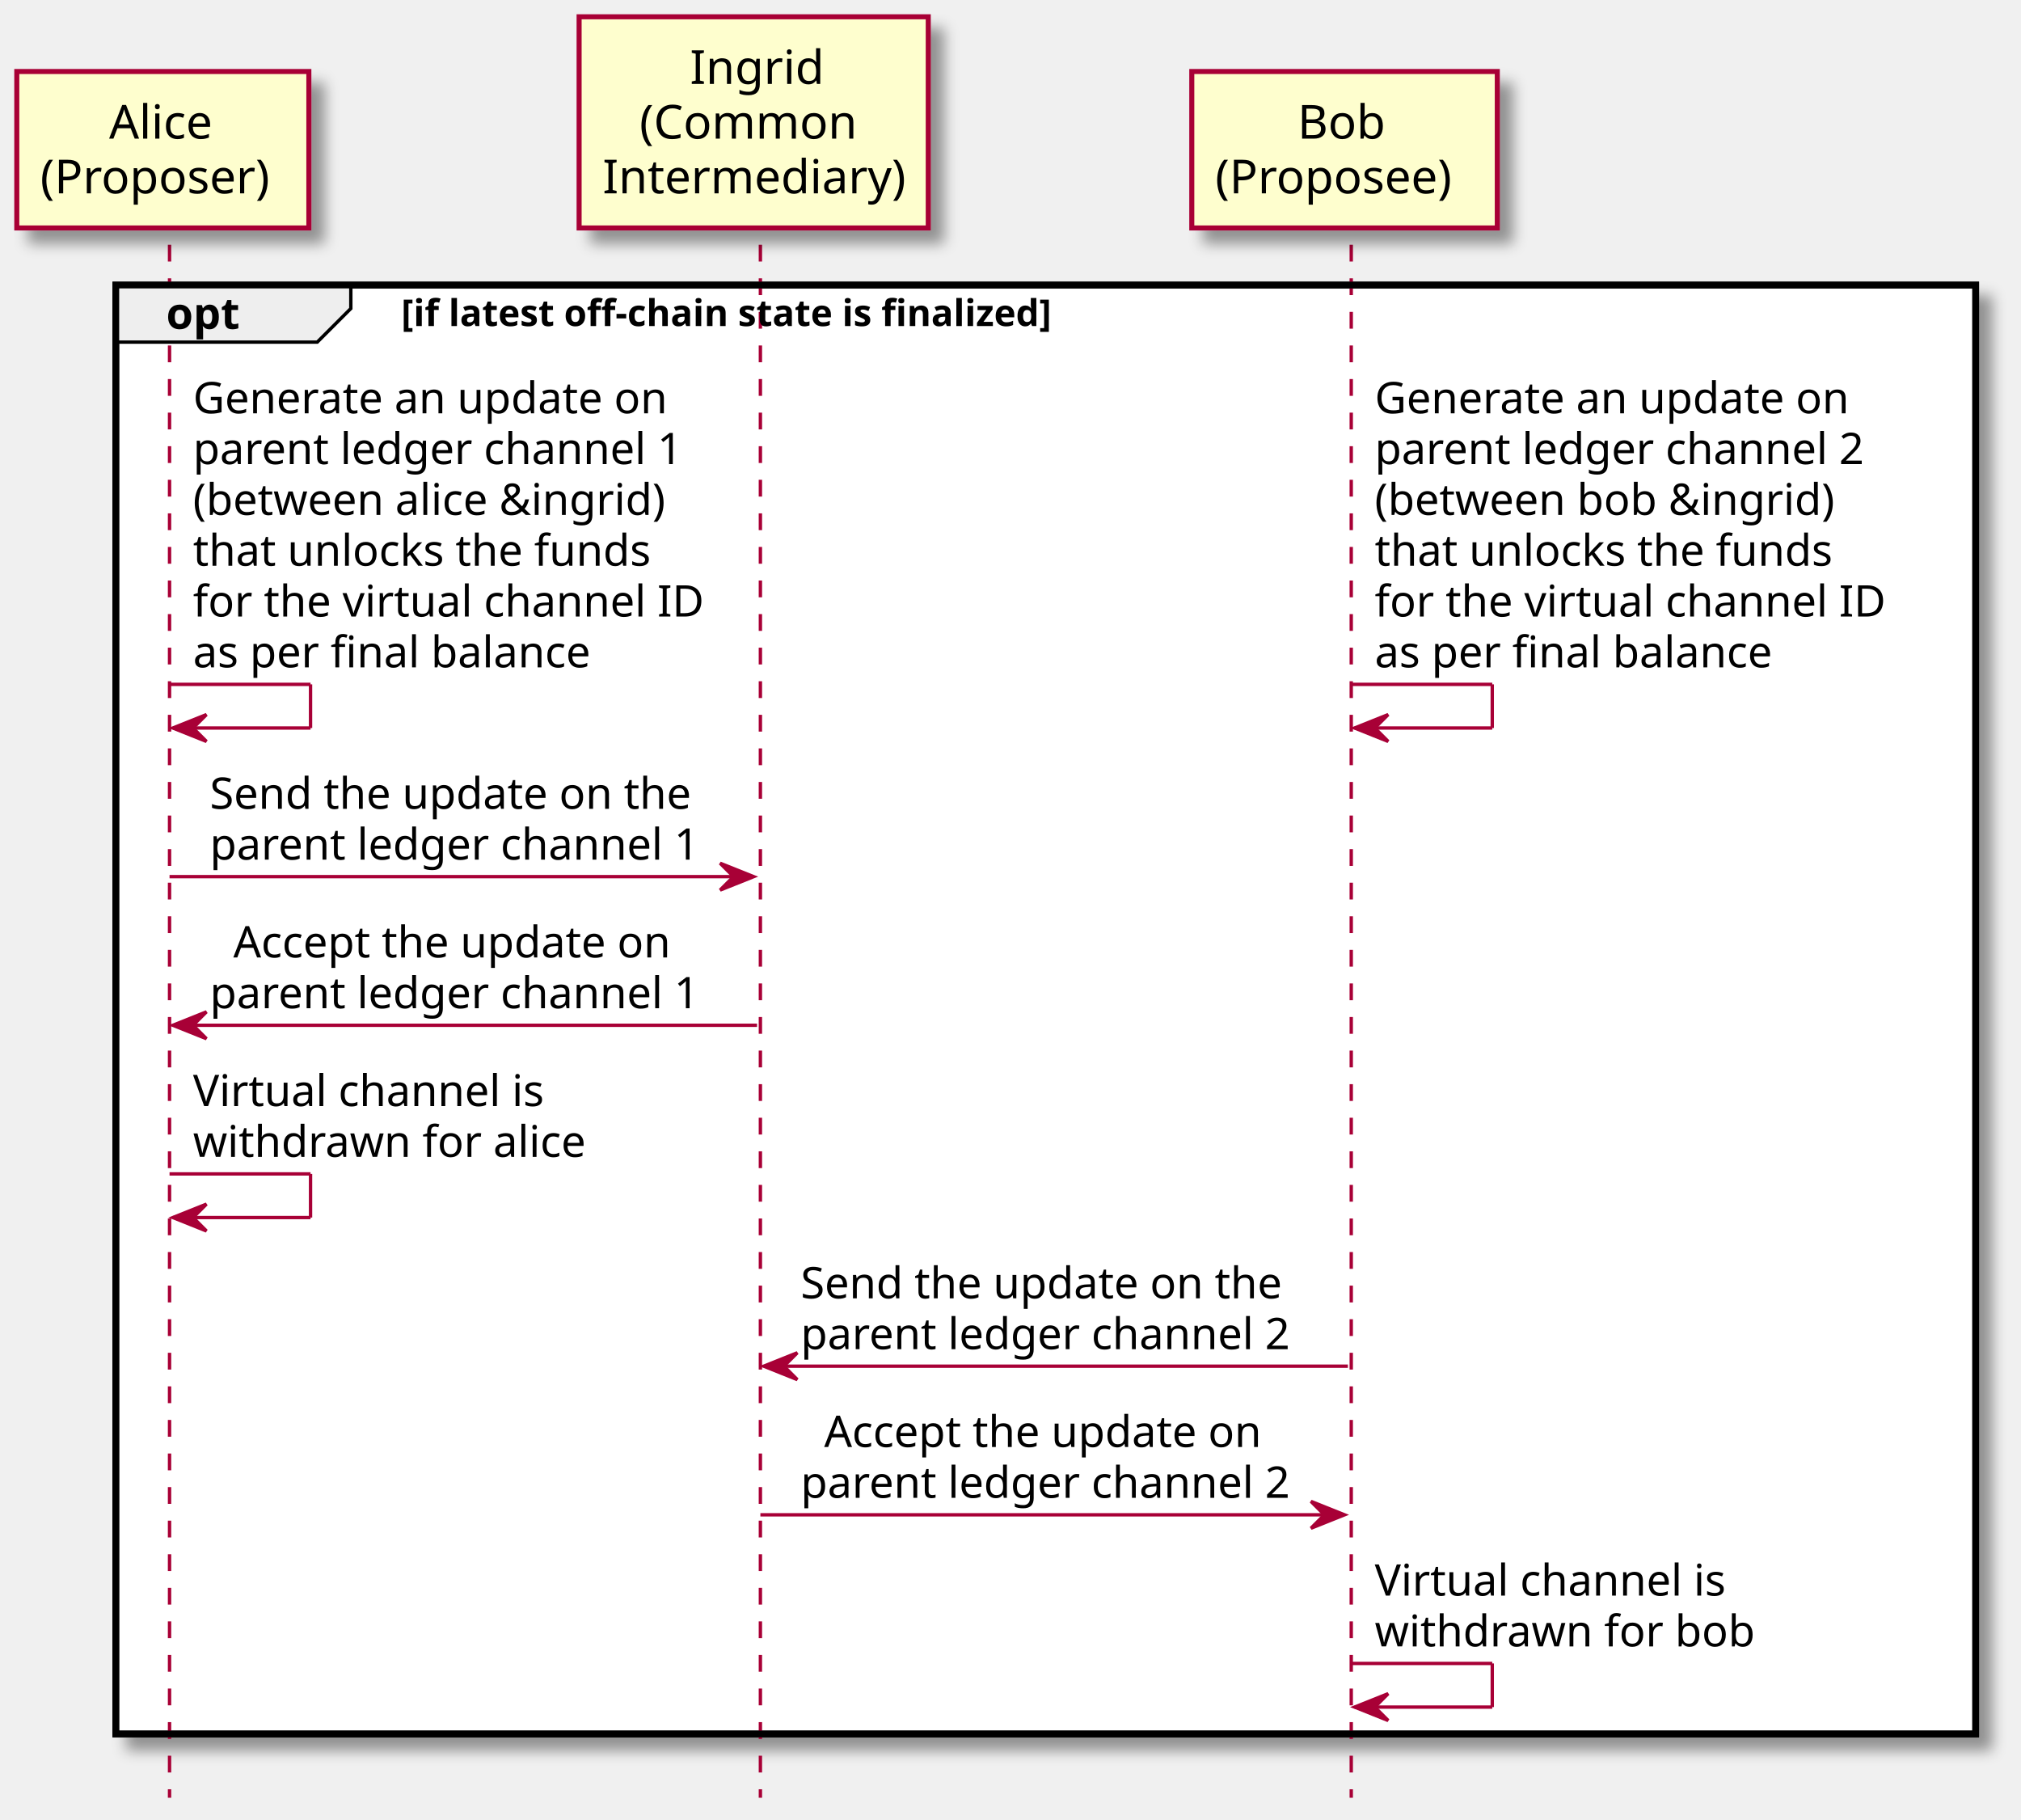
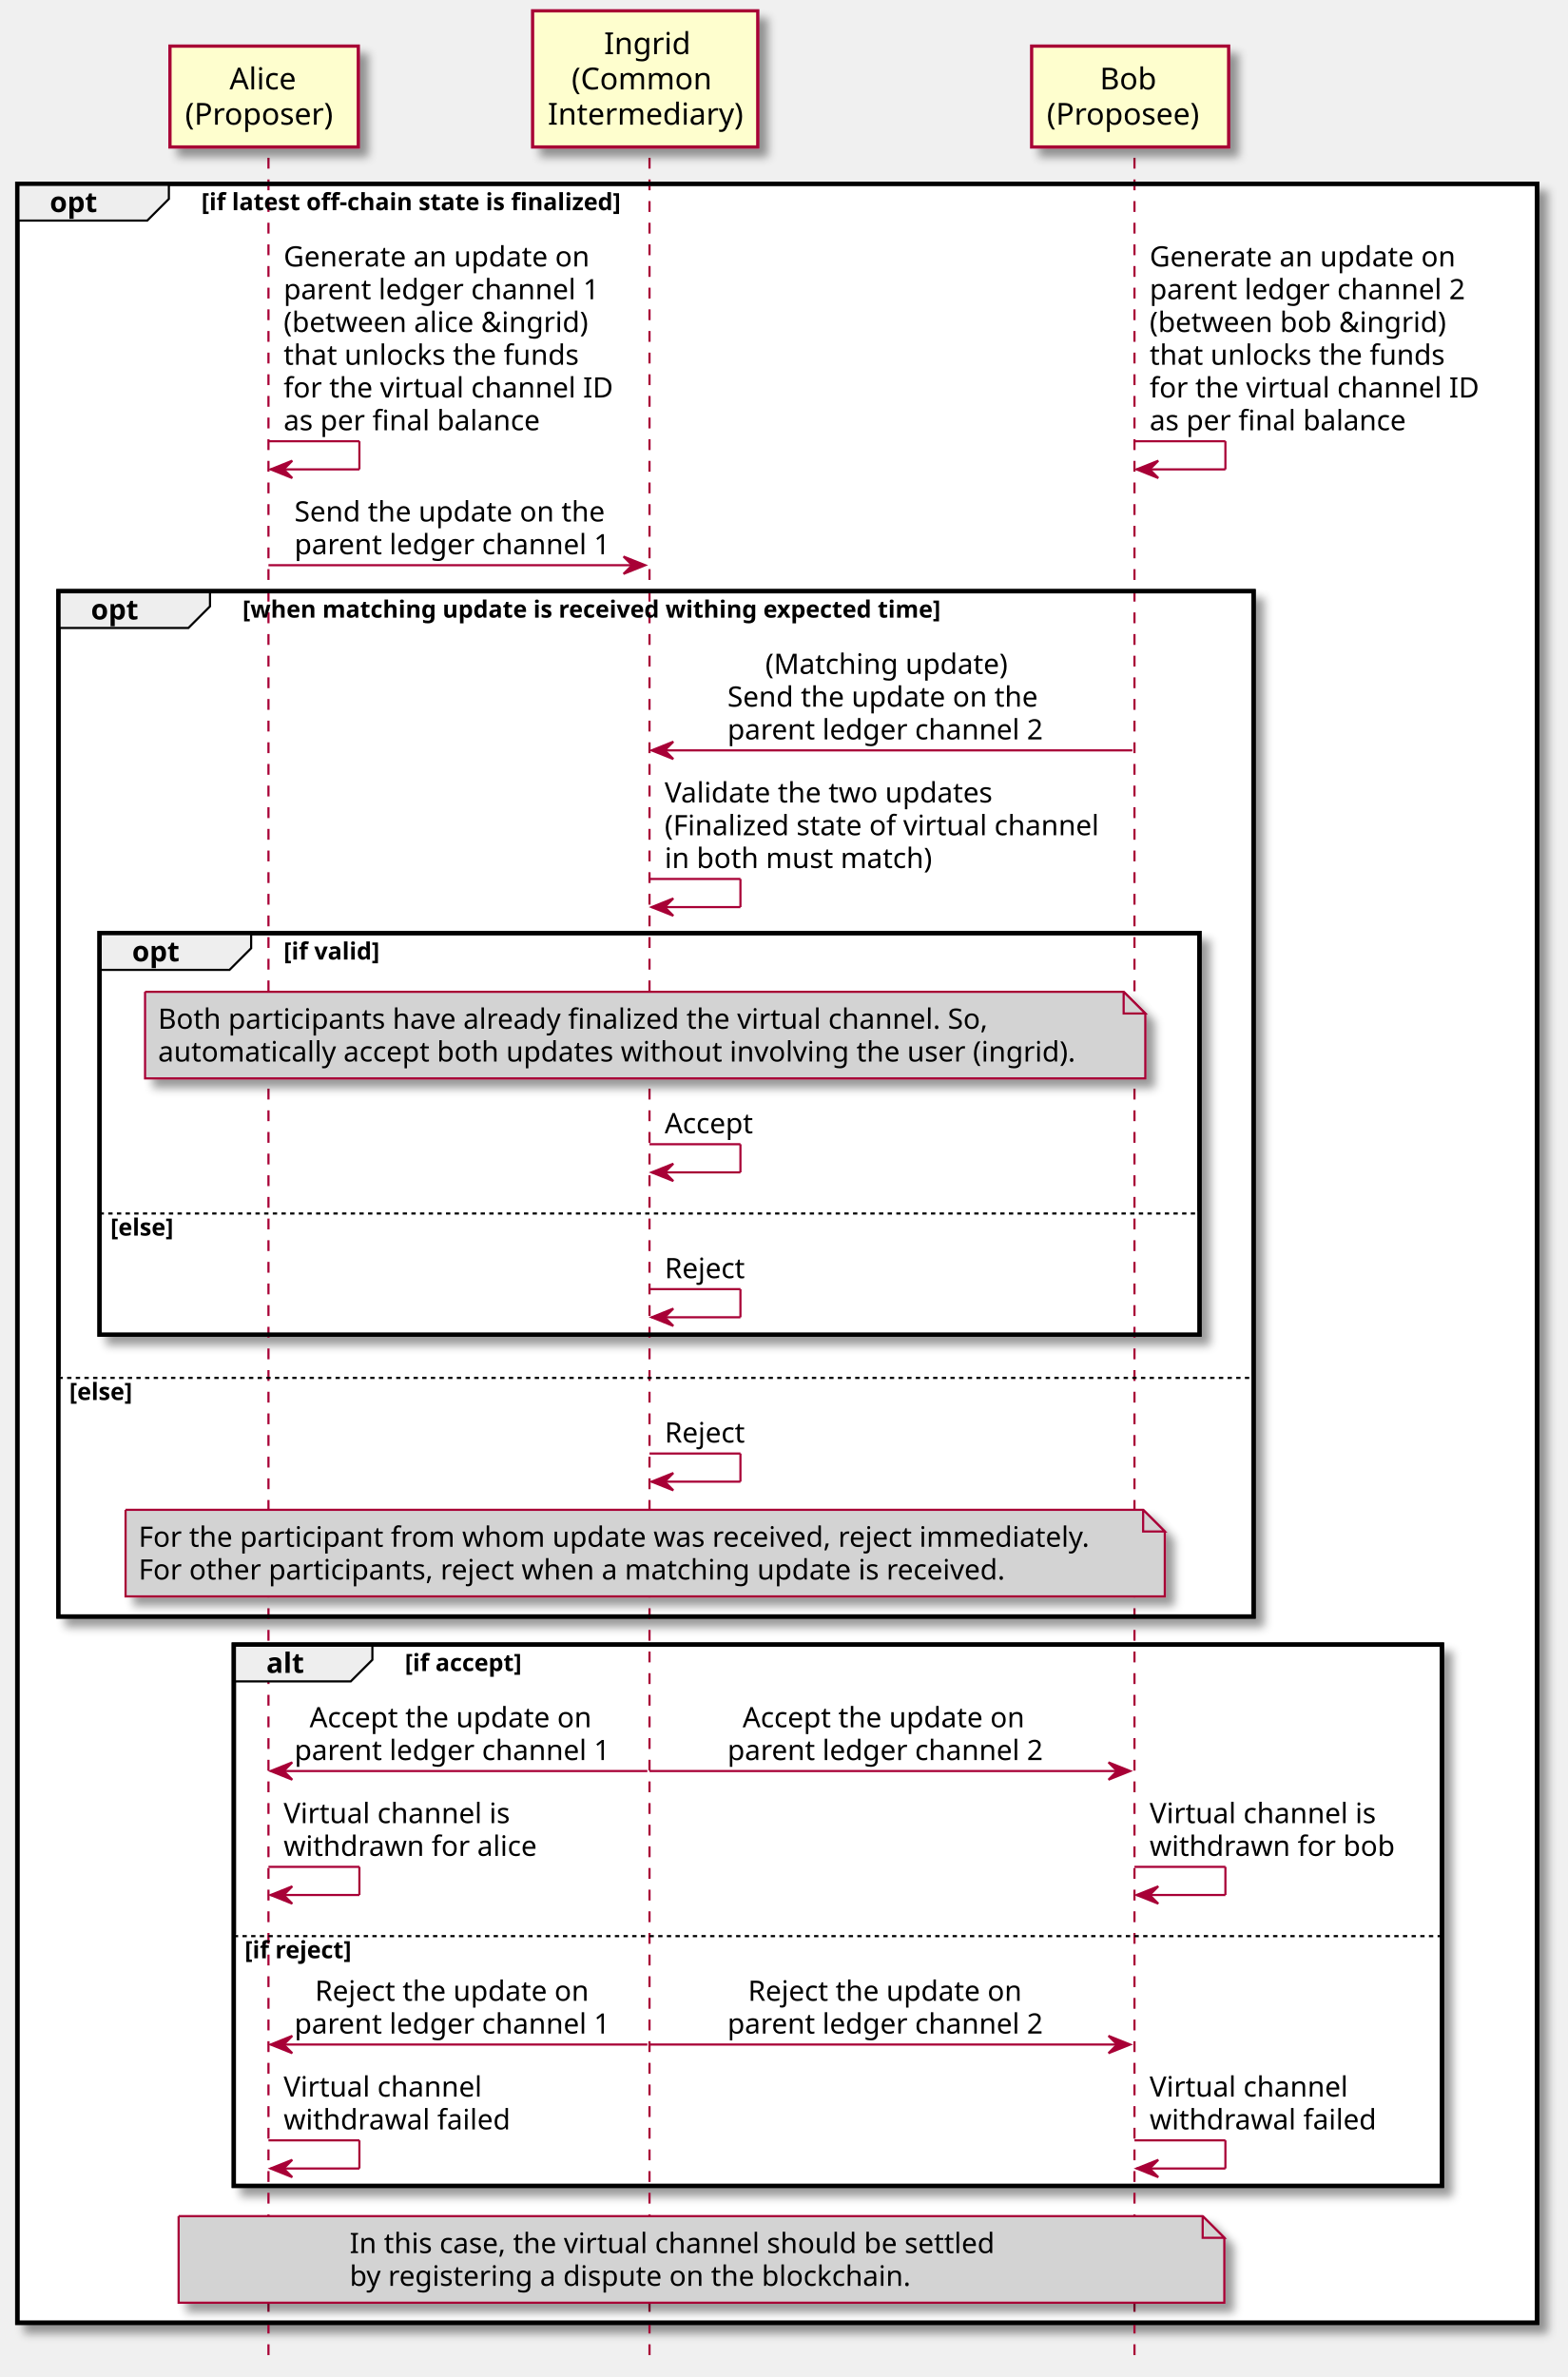
- <svg xmlns="http://www.w3.org/2000/svg" contentScriptType="application/ecmascript" contentStyleType="text/css" height="542px" preserveAspectRatio="none" style="width:602px;height:542px;" version="1.1" viewBox="0 0 602 542" width="602px" zoomAndPan="magnify">
+ <svg xmlns="http://www.w3.org/2000/svg" contentScriptType="application/ecmascript" contentStyleType="text/css" height="1098px" preserveAspectRatio="none" style="width:724px;height:1098px;" version="1.1" viewBox="0 0 724 1098" width="724px" zoomAndPan="magnify">
  <defs>
-     <filter height="300%" id="fx5yt2lzxm5kh" width="300%" x="-1" y="-1">
+     <filter height="300%" id="ffex3ion6fd2u" width="300%" x="-1" y="-1">
      <feGaussianBlur result="blurOut" stdDeviation="2.0" />
      <feColorMatrix in="blurOut" result="blurOut2" type="matrix" values="0 0 0 0 0 0 0 0 0 0 0 0 0 0 0 0 0 0 .4 0" />
      <feOffset dx="4.0" dy="4.0" in="blurOut2" result="blurOut3" />
      <feBlend in="SourceGraphic" in2="blurOut3" mode="normal" />
    </filter>
  </defs>
  <g>
-     <rect fill="#FFFFFF" filter="url(#fx5yt2lzxm5kh)" height="431.523" style="stroke:#000000;stroke-width:2.0;" width="554" x="34.5" y="84.891" />
-     <line style="stroke:#A80036;stroke-width:1.0;stroke-dasharray:5.0,5.0;" x1="50.5" x2="50.5" y1="72.891" y2="535.414" />
-     <line style="stroke:#A80036;stroke-width:1.0;stroke-dasharray:5.0,5.0;" x1="226.5" x2="226.5" y1="72.891" y2="535.414" />
-     <line style="stroke:#A80036;stroke-width:1.0;stroke-dasharray:5.0,5.0;" x1="402.5" x2="402.5" y1="72.891" y2="535.414" />
-     <rect fill="#FEFECE" filter="url(#fx5yt2lzxm5kh)" height="46.594" style="stroke:#A80036;stroke-width:1.5;" width="87" x="5" y="21.297" />
-     <text fill="#000000" font-family="sans-serif" font-size="14" lengthAdjust="spacingAndGlyphs" textLength="32" x="32.5" y="41.292">Alice</text>
-     <text fill="#000000" font-family="sans-serif" font-size="14" lengthAdjust="spacingAndGlyphs" textLength="73" x="12" y="57.589">(Proposer)</text>
-     <rect fill="#FEFECE" filter="url(#fx5yt2lzxm5kh)" height="62.891" style="stroke:#A80036;stroke-width:1.5;" width="104" x="172.5" y="5" />
-     <text fill="#000000" font-family="sans-serif" font-size="14" lengthAdjust="spacingAndGlyphs" textLength="38" x="205.5" y="24.995">Ingrid</text>
-     <text fill="#000000" font-family="sans-serif" font-size="14" lengthAdjust="spacingAndGlyphs" textLength="68" x="190.5" y="41.292">(Common</text>
-     <text fill="#000000" font-family="sans-serif" font-size="14" lengthAdjust="spacingAndGlyphs" textLength="90" x="179.5" y="57.589">Intermediary)</text>
-     <rect fill="#FEFECE" filter="url(#fx5yt2lzxm5kh)" height="46.594" style="stroke:#A80036;stroke-width:1.5;" width="91" x="355" y="21.297" />
-     <text fill="#000000" font-family="sans-serif" font-size="14" lengthAdjust="spacingAndGlyphs" textLength="28" x="386.5" y="41.292">Bob</text>
-     <text fill="#000000" font-family="sans-serif" font-size="14" lengthAdjust="spacingAndGlyphs" textLength="77" x="362" y="57.589">(Proposee)</text>
-     <path d="M34.5,84.891 L104.5,84.891 L104.5,91.891 L94.5,101.891 L34.5,101.891 L34.5,84.891 " fill="#EEEEEE" style="stroke:#000000;stroke-width:1.0;" />
-     <rect fill="none" height="431.523" style="stroke:#000000;stroke-width:2.0;" width="554" x="34.5" y="84.891" />
-     <text fill="#000000" font-family="sans-serif" font-size="13" font-weight="bold" lengthAdjust="spacingAndGlyphs" textLength="25" x="49.5" y="97.957">opt</text>
-     <text fill="#000000" font-family="sans-serif" font-size="11" font-weight="bold" lengthAdjust="spacingAndGlyphs" textLength="234" x="119.5" y="97.101">[if latest off-chain state is finalized]</text>
-     <line style="stroke:#A80036;stroke-width:1.0;" x1="50.5" x2="92.5" y1="203.82" y2="203.82" />
-     <line style="stroke:#A80036;stroke-width:1.0;" x1="92.5" x2="92.5" y1="203.82" y2="216.82" />
-     <line style="stroke:#A80036;stroke-width:1.0;" x1="51.5" x2="92.5" y1="216.82" y2="216.82" />
-     <polygon fill="#A80036" points="61.5,212.82,51.5,216.82,61.5,220.82,57.5,216.82" style="stroke:#A80036;stroke-width:1.0;" />
-     <text fill="#000000" font-family="sans-serif" font-size="13" lengthAdjust="spacingAndGlyphs" textLength="149" x="57.5" y="123.09">Generate an update on</text>
-     <text fill="#000000" font-family="sans-serif" font-size="13" lengthAdjust="spacingAndGlyphs" textLength="152" x="57.5" y="138.223">parent ledger channel 1</text>
-     <text fill="#000000" font-family="sans-serif" font-size="13" lengthAdjust="spacingAndGlyphs" textLength="147" x="57.5" y="153.356">(between alice &amp;ingrid)</text>
-     <text fill="#000000" font-family="sans-serif" font-size="13" lengthAdjust="spacingAndGlyphs" textLength="142" x="57.5" y="168.489">that unlocks the funds</text>
-     <text fill="#000000" font-family="sans-serif" font-size="13" lengthAdjust="spacingAndGlyphs" textLength="156" x="57.5" y="183.622">for the virtual channel ID</text>
-     <text fill="#000000" font-family="sans-serif" font-size="13" lengthAdjust="spacingAndGlyphs" textLength="124" x="57.5" y="198.754">as per final balance</text>
-     <line style="stroke:#A80036;stroke-width:1.0;" x1="402.5" x2="444.5" y1="203.82" y2="203.82" />
-     <line style="stroke:#A80036;stroke-width:1.0;" x1="444.5" x2="444.5" y1="203.82" y2="216.82" />
-     <line style="stroke:#A80036;stroke-width:1.0;" x1="403.5" x2="444.5" y1="216.82" y2="216.82" />
-     <polygon fill="#A80036" points="413.5,212.82,403.5,216.82,413.5,220.82,409.5,216.82" style="stroke:#A80036;stroke-width:1.0;" />
-     <text fill="#000000" font-family="sans-serif" font-size="13" lengthAdjust="spacingAndGlyphs" textLength="149" x="409.5" y="123.09">Generate an update on</text>
-     <text fill="#000000" font-family="sans-serif" font-size="13" lengthAdjust="spacingAndGlyphs" textLength="152" x="409.5" y="138.223">parent ledger channel 2</text>
-     <text fill="#000000" font-family="sans-serif" font-size="13" lengthAdjust="spacingAndGlyphs" textLength="142" x="409.5" y="153.356">(between bob &amp;ingrid)</text>
-     <text fill="#000000" font-family="sans-serif" font-size="13" lengthAdjust="spacingAndGlyphs" textLength="142" x="409.5" y="168.489">that unlocks the funds</text>
-     <text fill="#000000" font-family="sans-serif" font-size="13" lengthAdjust="spacingAndGlyphs" textLength="156" x="409.5" y="183.622">for the virtual channel ID</text>
-     <text fill="#000000" font-family="sans-serif" font-size="13" lengthAdjust="spacingAndGlyphs" textLength="124" x="409.5" y="198.754">as per final balance</text>
-     <polygon fill="#A80036" points="214.5,257.086,224.5,261.086,214.5,265.086,218.5,261.086" style="stroke:#A80036;stroke-width:1.0;" />
-     <line style="stroke:#A80036;stroke-width:1.0;" x1="50.5" x2="220.5" y1="261.086" y2="261.086" />
-     <text fill="#000000" font-family="sans-serif" font-size="13" lengthAdjust="spacingAndGlyphs" textLength="152" x="62.5" y="240.887">Send the update on the</text>
-     <text fill="#000000" font-family="sans-serif" font-size="13" lengthAdjust="spacingAndGlyphs" textLength="152" x="62.5" y="256.02">parent ledger channel 1</text>
-     <polygon fill="#A80036" points="61.5,301.352,51.5,305.352,61.5,309.352,57.5,305.352" style="stroke:#A80036;stroke-width:1.0;" />
-     <line style="stroke:#A80036;stroke-width:1.0;" x1="55.5" x2="225.5" y1="305.352" y2="305.352" />
-     <text fill="#000000" font-family="sans-serif" font-size="13" lengthAdjust="spacingAndGlyphs" textLength="138" x="69.5" y="285.153">Accept the update on</text>
-     <text fill="#000000" font-family="sans-serif" font-size="13" lengthAdjust="spacingAndGlyphs" textLength="152" x="62.5" y="300.286">parent ledger channel 1</text>
-     <line style="stroke:#A80036;stroke-width:1.0;" x1="50.5" x2="92.5" y1="349.617" y2="349.617" />
-     <line style="stroke:#A80036;stroke-width:1.0;" x1="92.5" x2="92.5" y1="349.617" y2="362.617" />
-     <line style="stroke:#A80036;stroke-width:1.0;" x1="51.5" x2="92.5" y1="362.617" y2="362.617" />
-     <polygon fill="#A80036" points="61.5,358.617,51.5,362.617,61.5,366.617,57.5,362.617" style="stroke:#A80036;stroke-width:1.0;" />
-     <text fill="#000000" font-family="sans-serif" font-size="13" lengthAdjust="spacingAndGlyphs" textLength="109" x="57.5" y="329.418">Virtual channel is</text>
-     <text fill="#000000" font-family="sans-serif" font-size="13" lengthAdjust="spacingAndGlyphs" textLength="117" x="57.5" y="344.551">withdrawn for alice</text>
-     <polygon fill="#A80036" points="237.5,402.883,227.5,406.883,237.5,410.883,233.5,406.883" style="stroke:#A80036;stroke-width:1.0;" />
-     <line style="stroke:#A80036;stroke-width:1.0;" x1="231.5" x2="401.5" y1="406.883" y2="406.883" />
-     <text fill="#000000" font-family="sans-serif" font-size="13" lengthAdjust="spacingAndGlyphs" textLength="152" x="238.5" y="386.684">Send the update on the</text>
-     <text fill="#000000" font-family="sans-serif" font-size="13" lengthAdjust="spacingAndGlyphs" textLength="152" x="238.5" y="401.817">parent ledger channel 2</text>
-     <polygon fill="#A80036" points="390.5,447.148,400.5,451.148,390.5,455.148,394.5,451.148" style="stroke:#A80036;stroke-width:1.0;" />
-     <line style="stroke:#A80036;stroke-width:1.0;" x1="226.5" x2="396.5" y1="451.148" y2="451.148" />
-     <text fill="#000000" font-family="sans-serif" font-size="13" lengthAdjust="spacingAndGlyphs" textLength="138" x="245.5" y="430.95">Accept the update on</text>
-     <text fill="#000000" font-family="sans-serif" font-size="13" lengthAdjust="spacingAndGlyphs" textLength="152" x="238.5" y="446.082">parent ledger channel 2</text>
-     <line style="stroke:#A80036;stroke-width:1.0;" x1="402.5" x2="444.5" y1="495.414" y2="495.414" />
-     <line style="stroke:#A80036;stroke-width:1.0;" x1="444.5" x2="444.5" y1="495.414" y2="508.414" />
-     <line style="stroke:#A80036;stroke-width:1.0;" x1="403.5" x2="444.5" y1="508.414" y2="508.414" />
-     <polygon fill="#A80036" points="413.5,504.414,403.5,508.414,413.5,512.414,409.5,508.414" style="stroke:#A80036;stroke-width:1.0;" />
-     <text fill="#000000" font-family="sans-serif" font-size="13" lengthAdjust="spacingAndGlyphs" textLength="109" x="409.5" y="475.215">Virtual channel is</text>
-     <text fill="#000000" font-family="sans-serif" font-size="13" lengthAdjust="spacingAndGlyphs" textLength="112" x="409.5" y="490.348">withdrawn for bob</text>
+     <rect fill="#FFFFFF" filter="url(#ffex3ion6fd2u)" height="988.062" style="stroke:#000000;stroke-width:2.0;" width="702" x="8" y="84.891" />
+     <rect fill="#FFFFFF" filter="url(#ffex3ion6fd2u)" height="473.602" style="stroke:#000000;stroke-width:2.0;" width="552" x="27" y="273.086" />
+     <rect fill="#FFFFFF" height="111.203" style="stroke:none;stroke-width:1.0;" width="552" x="27" y="635.484" />
+     <rect fill="#FFFFFF" filter="url(#ffex3ion6fd2u)" height="185.469" style="stroke:#000000;stroke-width:2.0;" width="508" x="46" y="431.016" />
+     <rect fill="#FFFFFF" height="56.938" style="stroke:none;stroke-width:1.0;" width="508" x="46" y="559.547" />
+     <rect fill="#FFFFFF" filter="url(#ffex3ion6fd2u)" height="250" style="stroke:#000000;stroke-width:2.0;" width="558" x="108" y="759.688" />
+     <rect fill="#FFFFFF" height="116.336" style="stroke:none;stroke-width:1.0;" width="558" x="108" y="893.352" />
+     <line style="stroke:#A80036;stroke-width:1.0;stroke-dasharray:5.0,5.0;" x1="124" x2="124" y1="72.891" y2="1091.953" />
+     <line style="stroke:#A80036;stroke-width:1.0;stroke-dasharray:5.0,5.0;" x1="300" x2="300" y1="72.891" y2="1091.953" />
+     <line style="stroke:#A80036;stroke-width:1.0;stroke-dasharray:5.0,5.0;" x1="524" x2="524" y1="72.891" y2="1091.953" />
+     <rect fill="#FEFECE" filter="url(#ffex3ion6fd2u)" height="46.594" style="stroke:#A80036;stroke-width:1.5;" width="87" x="78.5" y="21.297" />
+     <text fill="#000000" font-family="sans-serif" font-size="14" lengthAdjust="spacingAndGlyphs" textLength="32" x="106" y="41.292">Alice</text>
+     <text fill="#000000" font-family="sans-serif" font-size="14" lengthAdjust="spacingAndGlyphs" textLength="73" x="85.5" y="57.589">(Proposer)</text>
+     <rect fill="#FEFECE" filter="url(#ffex3ion6fd2u)" height="62.891" style="stroke:#A80036;stroke-width:1.5;" width="104" x="246" y="5" />
+     <text fill="#000000" font-family="sans-serif" font-size="14" lengthAdjust="spacingAndGlyphs" textLength="38" x="279" y="24.995">Ingrid</text>
+     <text fill="#000000" font-family="sans-serif" font-size="14" lengthAdjust="spacingAndGlyphs" textLength="68" x="264" y="41.292">(Common</text>
+     <text fill="#000000" font-family="sans-serif" font-size="14" lengthAdjust="spacingAndGlyphs" textLength="90" x="253" y="57.589">Intermediary)</text>
+     <rect fill="#FEFECE" filter="url(#ffex3ion6fd2u)" height="46.594" style="stroke:#A80036;stroke-width:1.5;" width="91" x="476.5" y="21.297" />
+     <text fill="#000000" font-family="sans-serif" font-size="14" lengthAdjust="spacingAndGlyphs" textLength="28" x="508" y="41.292">Bob</text>
+     <text fill="#000000" font-family="sans-serif" font-size="14" lengthAdjust="spacingAndGlyphs" textLength="77" x="483.5" y="57.589">(Proposee)</text>
+     <path d="M8,84.891 L78,84.891 L78,91.891 L68,101.891 L8,101.891 L8,84.891 " fill="#EEEEEE" style="stroke:#000000;stroke-width:1.0;" />
+     <rect fill="none" height="988.062" style="stroke:#000000;stroke-width:2.0;" width="702" x="8" y="84.891" />
+     <text fill="#000000" font-family="sans-serif" font-size="13" font-weight="bold" lengthAdjust="spacingAndGlyphs" textLength="25" x="23" y="97.957">opt</text>
+     <text fill="#000000" font-family="sans-serif" font-size="11" font-weight="bold" lengthAdjust="spacingAndGlyphs" textLength="234" x="93" y="97.101">[if latest off-chain state is finalized]</text>
+     <line style="stroke:#A80036;stroke-width:1.0;" x1="124" x2="166" y1="203.82" y2="203.82" />
+     <line style="stroke:#A80036;stroke-width:1.0;" x1="166" x2="166" y1="203.82" y2="216.82" />
+     <line style="stroke:#A80036;stroke-width:1.0;" x1="125" x2="166" y1="216.82" y2="216.82" />
+     <polygon fill="#A80036" points="135,212.82,125,216.82,135,220.82,131,216.82" style="stroke:#A80036;stroke-width:1.0;" />
+     <text fill="#000000" font-family="sans-serif" font-size="13" lengthAdjust="spacingAndGlyphs" textLength="149" x="131" y="123.09">Generate an update on</text>
+     <text fill="#000000" font-family="sans-serif" font-size="13" lengthAdjust="spacingAndGlyphs" textLength="152" x="131" y="138.223">parent ledger channel 1</text>
+     <text fill="#000000" font-family="sans-serif" font-size="13" lengthAdjust="spacingAndGlyphs" textLength="147" x="131" y="153.356">(between alice &amp;ingrid)</text>
+     <text fill="#000000" font-family="sans-serif" font-size="13" lengthAdjust="spacingAndGlyphs" textLength="142" x="131" y="168.489">that unlocks the funds</text>
+     <text fill="#000000" font-family="sans-serif" font-size="13" lengthAdjust="spacingAndGlyphs" textLength="156" x="131" y="183.622">for the virtual channel ID</text>
+     <text fill="#000000" font-family="sans-serif" font-size="13" lengthAdjust="spacingAndGlyphs" textLength="124" x="131" y="198.754">as per final balance</text>
+     <line style="stroke:#A80036;stroke-width:1.0;" x1="524" x2="566" y1="203.82" y2="203.82" />
+     <line style="stroke:#A80036;stroke-width:1.0;" x1="566" x2="566" y1="203.82" y2="216.82" />
+     <line style="stroke:#A80036;stroke-width:1.0;" x1="525" x2="566" y1="216.82" y2="216.82" />
+     <polygon fill="#A80036" points="535,212.82,525,216.82,535,220.82,531,216.82" style="stroke:#A80036;stroke-width:1.0;" />
+     <text fill="#000000" font-family="sans-serif" font-size="13" lengthAdjust="spacingAndGlyphs" textLength="149" x="531" y="123.09">Generate an update on</text>
+     <text fill="#000000" font-family="sans-serif" font-size="13" lengthAdjust="spacingAndGlyphs" textLength="152" x="531" y="138.223">parent ledger channel 2</text>
+     <text fill="#000000" font-family="sans-serif" font-size="13" lengthAdjust="spacingAndGlyphs" textLength="142" x="531" y="153.356">(between bob &amp;ingrid)</text>
+     <text fill="#000000" font-family="sans-serif" font-size="13" lengthAdjust="spacingAndGlyphs" textLength="142" x="531" y="168.489">that unlocks the funds</text>
+     <text fill="#000000" font-family="sans-serif" font-size="13" lengthAdjust="spacingAndGlyphs" textLength="156" x="531" y="183.622">for the virtual channel ID</text>
+     <text fill="#000000" font-family="sans-serif" font-size="13" lengthAdjust="spacingAndGlyphs" textLength="124" x="531" y="198.754">as per final balance</text>
+     <polygon fill="#A80036" points="288,257.086,298,261.086,288,265.086,292,261.086" style="stroke:#A80036;stroke-width:1.0;" />
+     <line style="stroke:#A80036;stroke-width:1.0;" x1="124" x2="294" y1="261.086" y2="261.086" />
+     <text fill="#000000" font-family="sans-serif" font-size="13" lengthAdjust="spacingAndGlyphs" textLength="152" x="136" y="240.887">Send the update on the</text>
+     <text fill="#000000" font-family="sans-serif" font-size="13" lengthAdjust="spacingAndGlyphs" textLength="152" x="136" y="256.02">parent ledger channel 1</text>
+     <path d="M27,273.086 L97,273.086 L97,280.086 L87,290.086 L27,290.086 L27,273.086 " fill="#EEEEEE" style="stroke:#000000;stroke-width:1.0;" />
+     <rect fill="none" height="473.602" style="stroke:#000000;stroke-width:2.0;" width="552" x="27" y="273.086" />
+     <text fill="#000000" font-family="sans-serif" font-size="13" font-weight="bold" lengthAdjust="spacingAndGlyphs" textLength="25" x="42" y="286.153">opt</text>
+     <text fill="#000000" font-family="sans-serif" font-size="11" font-weight="bold" lengthAdjust="spacingAndGlyphs" textLength="378" x="112" y="285.296">[when matching update is received withing expected time]</text>
+     <line style="stroke:#000000;stroke-width:1.0;stroke-dasharray:2.0,2.0;" x1="27" x2="579" y1="636.484" y2="636.484" />
+     <text fill="#000000" font-family="sans-serif" font-size="11" font-weight="bold" lengthAdjust="spacingAndGlyphs" textLength="37" x="32" y="646.695">[else]</text>
+     <polygon fill="#A80036" points="311,342.617,301,346.617,311,350.617,307,346.617" style="stroke:#A80036;stroke-width:1.0;" />
+     <line style="stroke:#A80036;stroke-width:1.0;" x1="305" x2="523" y1="346.617" y2="346.617" />
+     <text fill="#000000" font-family="sans-serif" font-size="13" lengthAdjust="spacingAndGlyphs" textLength="117" x="353.5" y="311.286">(Matching update)</text>
+     <text fill="#000000" font-family="sans-serif" font-size="13" lengthAdjust="spacingAndGlyphs" textLength="152" x="336" y="326.418">Send the update on the</text>
+     <text fill="#000000" font-family="sans-serif" font-size="13" lengthAdjust="spacingAndGlyphs" textLength="152" x="336" y="341.551">parent ledger channel 2</text>
+     <line style="stroke:#A80036;stroke-width:1.0;" x1="300" x2="342" y1="406.016" y2="406.016" />
+     <line style="stroke:#A80036;stroke-width:1.0;" x1="342" x2="342" y1="406.016" y2="419.016" />
+     <line style="stroke:#A80036;stroke-width:1.0;" x1="301" x2="342" y1="419.016" y2="419.016" />
+     <polygon fill="#A80036" points="311,415.016,301,419.016,311,423.016,307,419.016" style="stroke:#A80036;stroke-width:1.0;" />
+     <text fill="#000000" font-family="sans-serif" font-size="13" lengthAdjust="spacingAndGlyphs" textLength="159" x="307" y="370.684">Validate the two updates</text>
+     <text fill="#000000" font-family="sans-serif" font-size="13" lengthAdjust="spacingAndGlyphs" textLength="210" x="307" y="385.817">(Finalized state of virtual channel</text>
+     <text fill="#000000" font-family="sans-serif" font-size="13" lengthAdjust="spacingAndGlyphs" textLength="131" x="307" y="400.95">in both must match)</text>
+     <path d="M46,431.016 L116,431.016 L116,438.016 L106,448.016 L46,448.016 L46,431.016 " fill="#EEEEEE" style="stroke:#000000;stroke-width:1.0;" />
+     <rect fill="none" height="185.469" style="stroke:#000000;stroke-width:2.0;" width="508" x="46" y="431.016" />
+     <text fill="#000000" font-family="sans-serif" font-size="13" font-weight="bold" lengthAdjust="spacingAndGlyphs" textLength="25" x="61" y="444.082">opt</text>
+     <text fill="#000000" font-family="sans-serif" font-size="11" font-weight="bold" lengthAdjust="spacingAndGlyphs" textLength="54" x="131" y="443.226">[if valid]</text>
+     <line style="stroke:#000000;stroke-width:1.0;stroke-dasharray:2.0,2.0;" x1="46" x2="554" y1="560.547" y2="560.547" />
+     <text fill="#000000" font-family="sans-serif" font-size="11" font-weight="bold" lengthAdjust="spacingAndGlyphs" textLength="37" x="51" y="570.757">[else]</text>
+     <path d="M67,458.148 L67,498.148 L529,498.148 L529,468.148 L519,458.148 L67,458.148 " fill="#D3D3D3" filter="url(#ffex3ion6fd2u)" style="stroke:#A80036;stroke-width:1.0;" />
+     <path d="M519,458.148 L519,468.148 L529,468.148 L519,458.148 " fill="#D3D3D3" style="stroke:#A80036;stroke-width:1.0;" />
+     <text fill="#000000" font-family="sans-serif" font-size="13" lengthAdjust="spacingAndGlyphs" textLength="402" x="73" y="475.215">Both participants have already finalized the virtual channel. So,</text>
+     <text fill="#000000" font-family="sans-serif" font-size="13" lengthAdjust="spacingAndGlyphs" textLength="441" x="73" y="490.348">automatically accept both updates without involving the user (ingrid).</text>
+     <line style="stroke:#A80036;stroke-width:1.0;" x1="300" x2="342" y1="528.547" y2="528.547" />
+     <line style="stroke:#A80036;stroke-width:1.0;" x1="342" x2="342" y1="528.547" y2="541.547" />
+     <line style="stroke:#A80036;stroke-width:1.0;" x1="301" x2="342" y1="541.547" y2="541.547" />
+     <polygon fill="#A80036" points="311,537.547,301,541.547,311,545.547,307,541.547" style="stroke:#A80036;stroke-width:1.0;" />
+     <text fill="#000000" font-family="sans-serif" font-size="13" lengthAdjust="spacingAndGlyphs" textLength="44" x="307" y="523.481">Accept</text>
+     <line style="stroke:#A80036;stroke-width:1.0;" x1="300" x2="342" y1="595.484" y2="595.484" />
+     <line style="stroke:#A80036;stroke-width:1.0;" x1="342" x2="342" y1="595.484" y2="608.484" />
+     <line style="stroke:#A80036;stroke-width:1.0;" x1="301" x2="342" y1="608.484" y2="608.484" />
+     <polygon fill="#A80036" points="311,604.484,301,608.484,311,612.484,307,608.484" style="stroke:#A80036;stroke-width:1.0;" />
+     <text fill="#000000" font-family="sans-serif" font-size="13" lengthAdjust="spacingAndGlyphs" textLength="39" x="307" y="590.418">Reject</text>
+     <line style="stroke:#A80036;stroke-width:1.0;" x1="300" x2="342" y1="671.422" y2="671.422" />
+     <line style="stroke:#A80036;stroke-width:1.0;" x1="342" x2="342" y1="671.422" y2="684.422" />
+     <line style="stroke:#A80036;stroke-width:1.0;" x1="301" x2="342" y1="684.422" y2="684.422" />
+     <polygon fill="#A80036" points="311,680.422,301,684.422,311,688.422,307,684.422" style="stroke:#A80036;stroke-width:1.0;" />
+     <text fill="#000000" font-family="sans-serif" font-size="13" lengthAdjust="spacingAndGlyphs" textLength="39" x="307" y="666.356">Reject</text>
+     <path d="M58,697.422 L58,737.422 L538,737.422 L538,707.422 L528,697.422 L58,697.422 " fill="#D3D3D3" filter="url(#ffex3ion6fd2u)" style="stroke:#A80036;stroke-width:1.0;" />
+     <path d="M528,697.422 L528,707.422 L538,707.422 L528,697.422 " fill="#D3D3D3" style="stroke:#A80036;stroke-width:1.0;" />
+     <text fill="#000000" font-family="sans-serif" font-size="13" lengthAdjust="spacingAndGlyphs" textLength="459" x="64" y="714.489">For the participant from whom update was received, reject immediately.</text>
+     <text fill="#000000" font-family="sans-serif" font-size="13" lengthAdjust="spacingAndGlyphs" textLength="419" x="64" y="729.622">For other participants, reject when a matching update is received.</text>
+     <path d="M108,759.688 L172,759.688 L172,766.688 L162,776.688 L108,776.688 L108,759.688 " fill="#EEEEEE" style="stroke:#000000;stroke-width:1.0;" />
+     <rect fill="none" height="250" style="stroke:#000000;stroke-width:2.0;" width="558" x="108" y="759.688" />
+     <text fill="#000000" font-family="sans-serif" font-size="13" font-weight="bold" lengthAdjust="spacingAndGlyphs" textLength="19" x="123" y="772.754">alt</text>
+     <text fill="#000000" font-family="sans-serif" font-size="11" font-weight="bold" lengthAdjust="spacingAndGlyphs" textLength="66" x="187" y="771.898">[if accept]</text>
+     <line style="stroke:#000000;stroke-width:1.0;stroke-dasharray:2.0,2.0;" x1="108" x2="666" y1="894.352" y2="894.352" />
+     <text fill="#000000" font-family="sans-serif" font-size="11" font-weight="bold" lengthAdjust="spacingAndGlyphs" textLength="60" x="113" y="904.562">[if reject]</text>
+     <polygon fill="#A80036" points="135,814.086,125,818.086,135,822.086,131,818.086" style="stroke:#A80036;stroke-width:1.0;" />
+     <line style="stroke:#A80036;stroke-width:1.0;" x1="129" x2="299" y1="818.086" y2="818.086" />
+     <text fill="#000000" font-family="sans-serif" font-size="13" lengthAdjust="spacingAndGlyphs" textLength="138" x="143" y="797.887">Accept the update on</text>
+     <text fill="#000000" font-family="sans-serif" font-size="13" lengthAdjust="spacingAndGlyphs" textLength="152" x="136" y="813.02">parent ledger channel 1</text>
+     <polygon fill="#A80036" points="512,814.086,522,818.086,512,822.086,516,818.086" style="stroke:#A80036;stroke-width:1.0;" />
+     <line style="stroke:#A80036;stroke-width:1.0;" x1="300" x2="518" y1="818.086" y2="818.086" />
+     <text fill="#000000" font-family="sans-serif" font-size="13" lengthAdjust="spacingAndGlyphs" textLength="138" x="343" y="797.887">Accept the update on</text>
+     <text fill="#000000" font-family="sans-serif" font-size="13" lengthAdjust="spacingAndGlyphs" textLength="152" x="336" y="813.02">parent ledger channel 2</text>
+     <line style="stroke:#A80036;stroke-width:1.0;" x1="124" x2="166" y1="862.352" y2="862.352" />
+     <line style="stroke:#A80036;stroke-width:1.0;" x1="166" x2="166" y1="862.352" y2="875.352" />
+     <line style="stroke:#A80036;stroke-width:1.0;" x1="125" x2="166" y1="875.352" y2="875.352" />
+     <polygon fill="#A80036" points="135,871.352,125,875.352,135,879.352,131,875.352" style="stroke:#A80036;stroke-width:1.0;" />
+     <text fill="#000000" font-family="sans-serif" font-size="13" lengthAdjust="spacingAndGlyphs" textLength="109" x="131" y="842.153">Virtual channel is</text>
+     <text fill="#000000" font-family="sans-serif" font-size="13" lengthAdjust="spacingAndGlyphs" textLength="117" x="131" y="857.286">withdrawn for alice</text>
+     <line style="stroke:#A80036;stroke-width:1.0;" x1="524" x2="566" y1="862.352" y2="862.352" />
+     <line style="stroke:#A80036;stroke-width:1.0;" x1="566" x2="566" y1="862.352" y2="875.352" />
+     <line style="stroke:#A80036;stroke-width:1.0;" x1="525" x2="566" y1="875.352" y2="875.352" />
+     <polygon fill="#A80036" points="535,871.352,525,875.352,535,879.352,531,875.352" style="stroke:#A80036;stroke-width:1.0;" />
+     <text fill="#000000" font-family="sans-serif" font-size="13" lengthAdjust="spacingAndGlyphs" textLength="109" x="531" y="842.153">Virtual channel is</text>
+     <text fill="#000000" font-family="sans-serif" font-size="13" lengthAdjust="spacingAndGlyphs" textLength="112" x="531" y="857.286">withdrawn for bob</text>
+     <polygon fill="#A80036" points="135,940.422,125,944.422,135,948.422,131,944.422" style="stroke:#A80036;stroke-width:1.0;" />
+     <line style="stroke:#A80036;stroke-width:1.0;" x1="129" x2="299" y1="944.422" y2="944.422" />
+     <text fill="#000000" font-family="sans-serif" font-size="13" lengthAdjust="spacingAndGlyphs" textLength="133" x="145.5" y="924.223">Reject the update on</text>
+     <text fill="#000000" font-family="sans-serif" font-size="13" lengthAdjust="spacingAndGlyphs" textLength="152" x="136" y="939.356">parent ledger channel 1</text>
+     <polygon fill="#A80036" points="512,940.422,522,944.422,512,948.422,516,944.422" style="stroke:#A80036;stroke-width:1.0;" />
+     <line style="stroke:#A80036;stroke-width:1.0;" x1="300" x2="518" y1="944.422" y2="944.422" />
+     <text fill="#000000" font-family="sans-serif" font-size="13" lengthAdjust="spacingAndGlyphs" textLength="133" x="345.5" y="924.223">Reject the update on</text>
+     <text fill="#000000" font-family="sans-serif" font-size="13" lengthAdjust="spacingAndGlyphs" textLength="152" x="336" y="939.356">parent ledger channel 2</text>
+     <line style="stroke:#A80036;stroke-width:1.0;" x1="124" x2="166" y1="988.688" y2="988.688" />
+     <line style="stroke:#A80036;stroke-width:1.0;" x1="166" x2="166" y1="988.688" y2="1001.688" />
+     <line style="stroke:#A80036;stroke-width:1.0;" x1="125" x2="166" y1="1001.688" y2="1001.688" />
+     <polygon fill="#A80036" points="135,997.688,125,1001.688,135,1005.688,131,1001.688" style="stroke:#A80036;stroke-width:1.0;" />
+     <text fill="#000000" font-family="sans-serif" font-size="13" lengthAdjust="spacingAndGlyphs" textLength="95" x="131" y="968.489">Virtual channel</text>
+     <text fill="#000000" font-family="sans-serif" font-size="13" lengthAdjust="spacingAndGlyphs" textLength="104" x="131" y="983.622">withdrawal failed</text>
+     <line style="stroke:#A80036;stroke-width:1.0;" x1="524" x2="566" y1="988.688" y2="988.688" />
+     <line style="stroke:#A80036;stroke-width:1.0;" x1="566" x2="566" y1="988.688" y2="1001.688" />
+     <line style="stroke:#A80036;stroke-width:1.0;" x1="525" x2="566" y1="1001.688" y2="1001.688" />
+     <polygon fill="#A80036" points="535,997.688,525,1001.688,535,1005.688,531,1001.688" style="stroke:#A80036;stroke-width:1.0;" />
+     <text fill="#000000" font-family="sans-serif" font-size="13" lengthAdjust="spacingAndGlyphs" textLength="95" x="531" y="968.489">Virtual channel</text>
+     <text fill="#000000" font-family="sans-serif" font-size="13" lengthAdjust="spacingAndGlyphs" textLength="104" x="531" y="983.622">withdrawal failed</text>
+     <path d="M82.5,1023.688 L82.5,1063.688 L565.5,1063.688 L565.5,1033.688 L555.5,1023.688 L82.5,1023.688 " fill="#D3D3D3" filter="url(#ffex3ion6fd2u)" style="stroke:#A80036;stroke-width:1.0;" />
+     <path d="M555.5,1023.688 L555.5,1033.688 L565.5,1033.688 L555.5,1023.688 " fill="#D3D3D3" style="stroke:#A80036;stroke-width:1.0;" />
+     <text fill="#000000" font-family="sans-serif" font-size="13" lengthAdjust="spacingAndGlyphs" textLength="312" x="161.5" y="1040.754">In this case, the virtual channel should be settled</text>
+     <text fill="#000000" font-family="sans-serif" font-size="13" lengthAdjust="spacingAndGlyphs" textLength="270" x="161.5" y="1055.887">by registering a dispute on the blockchain.</text>
  </g>
</svg>
